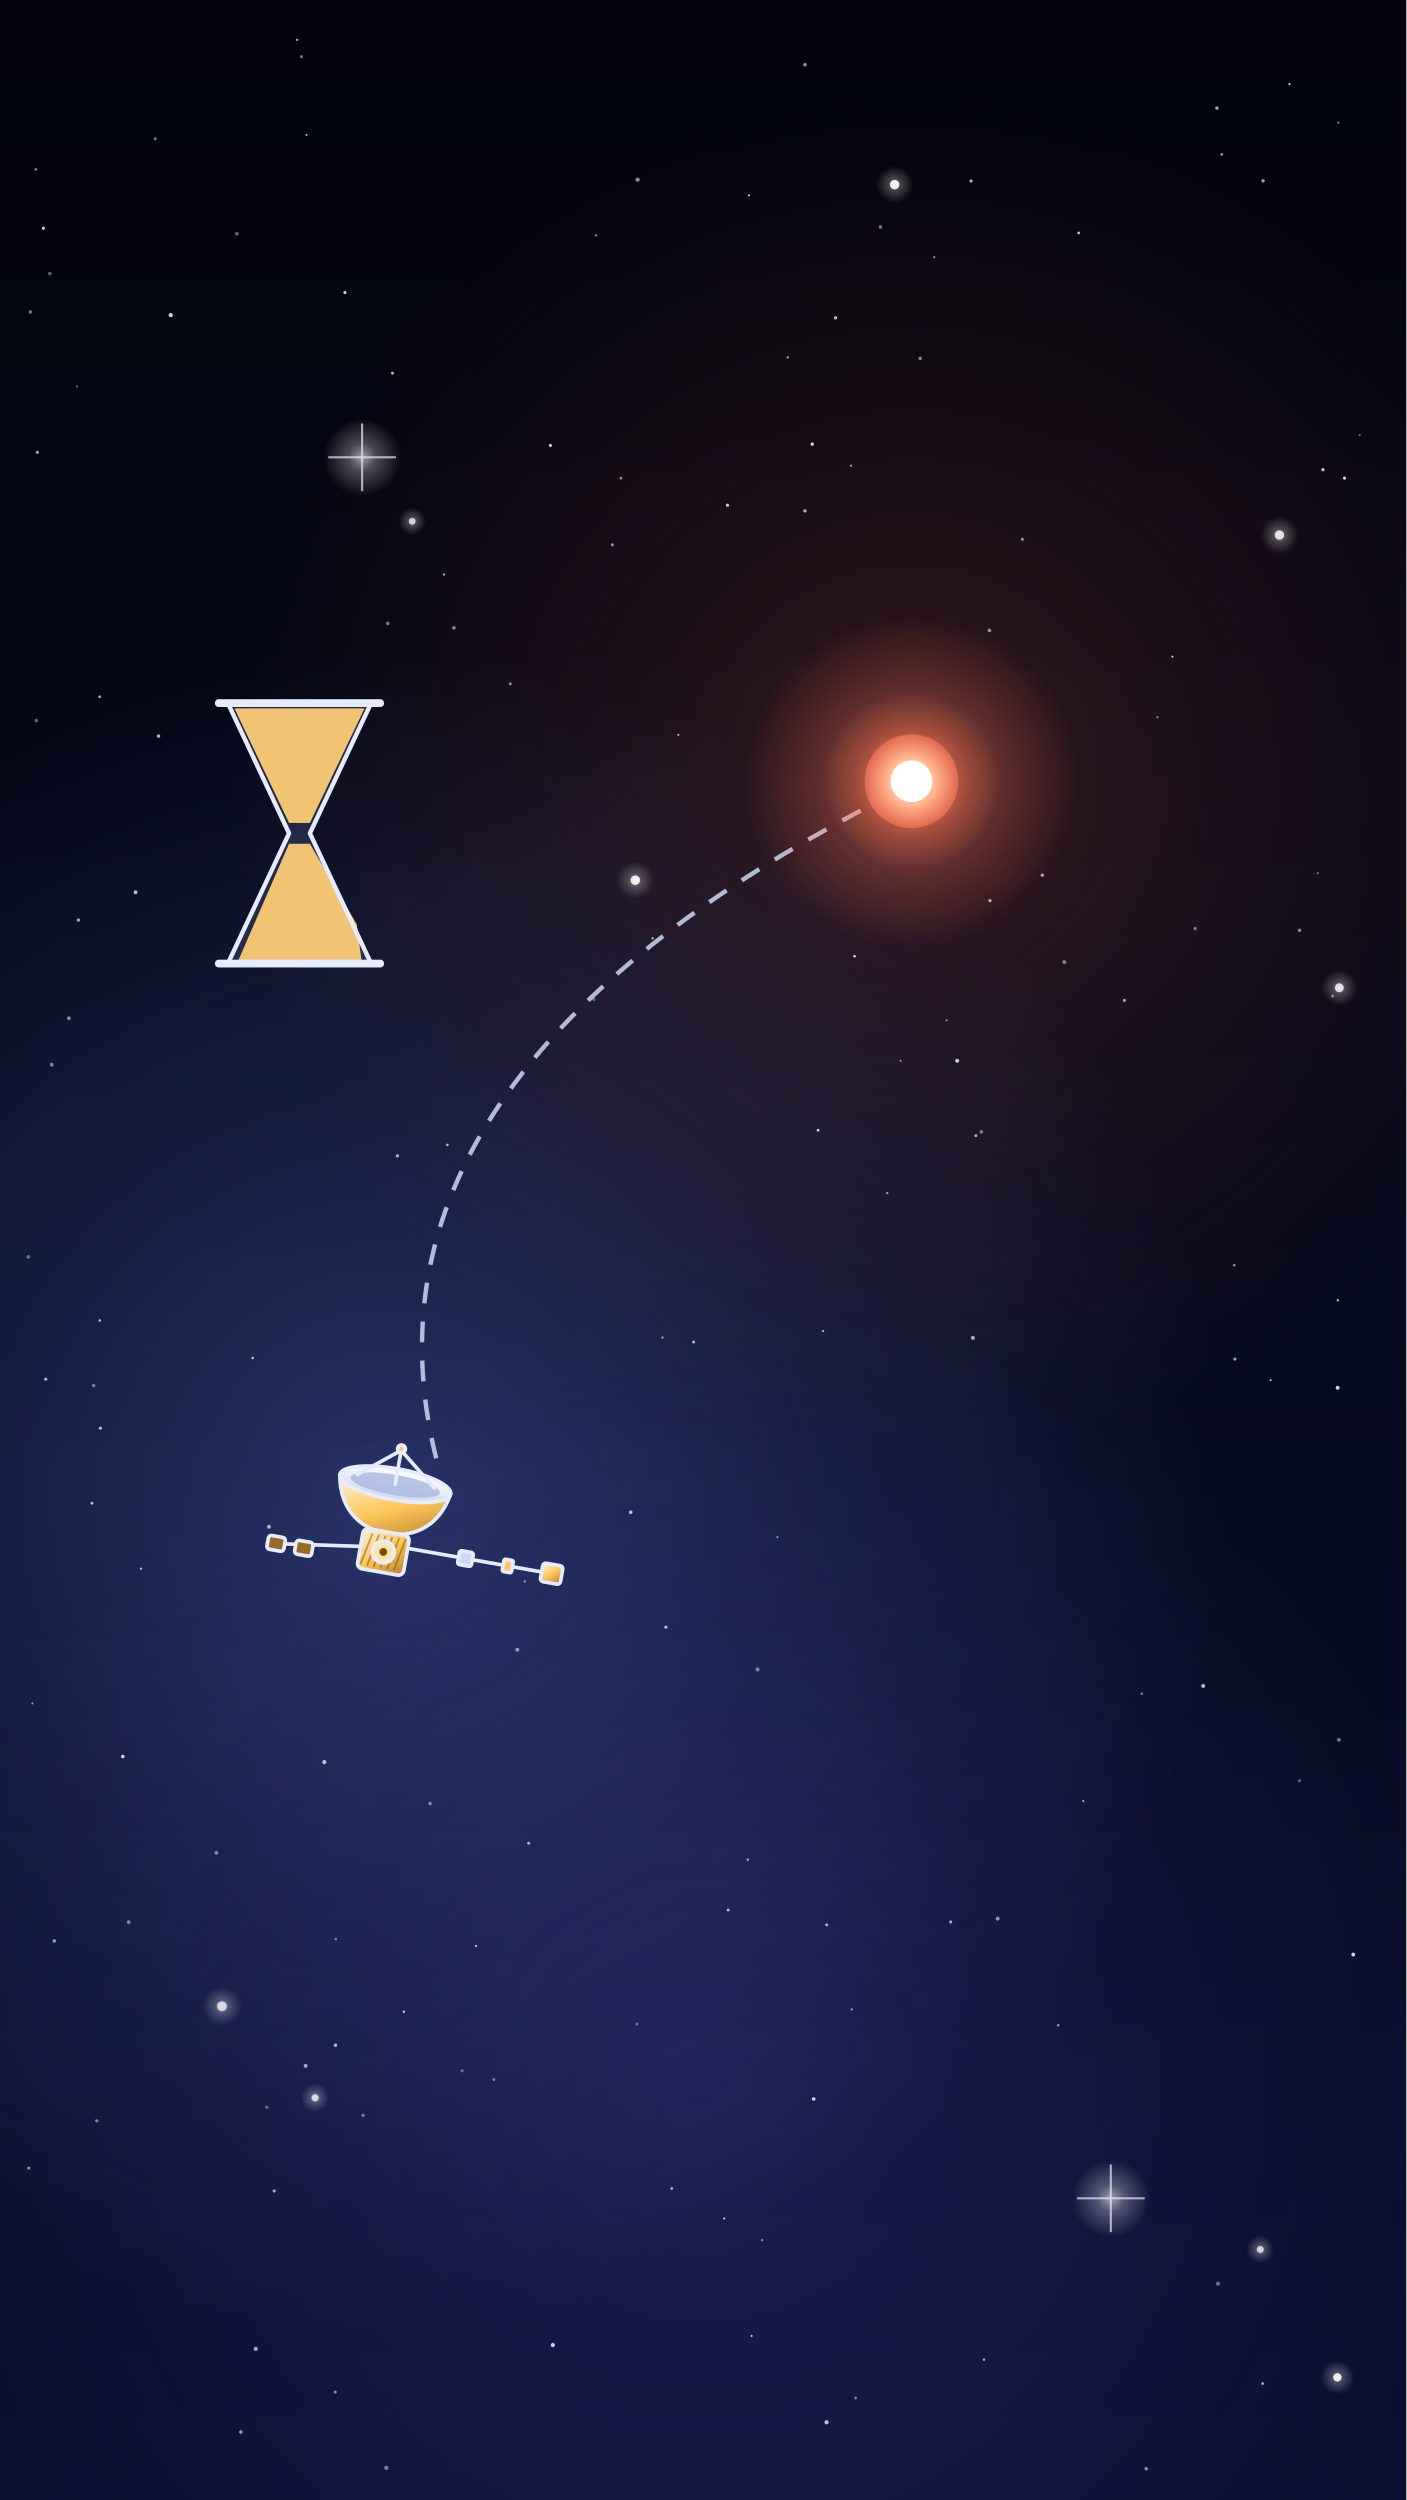
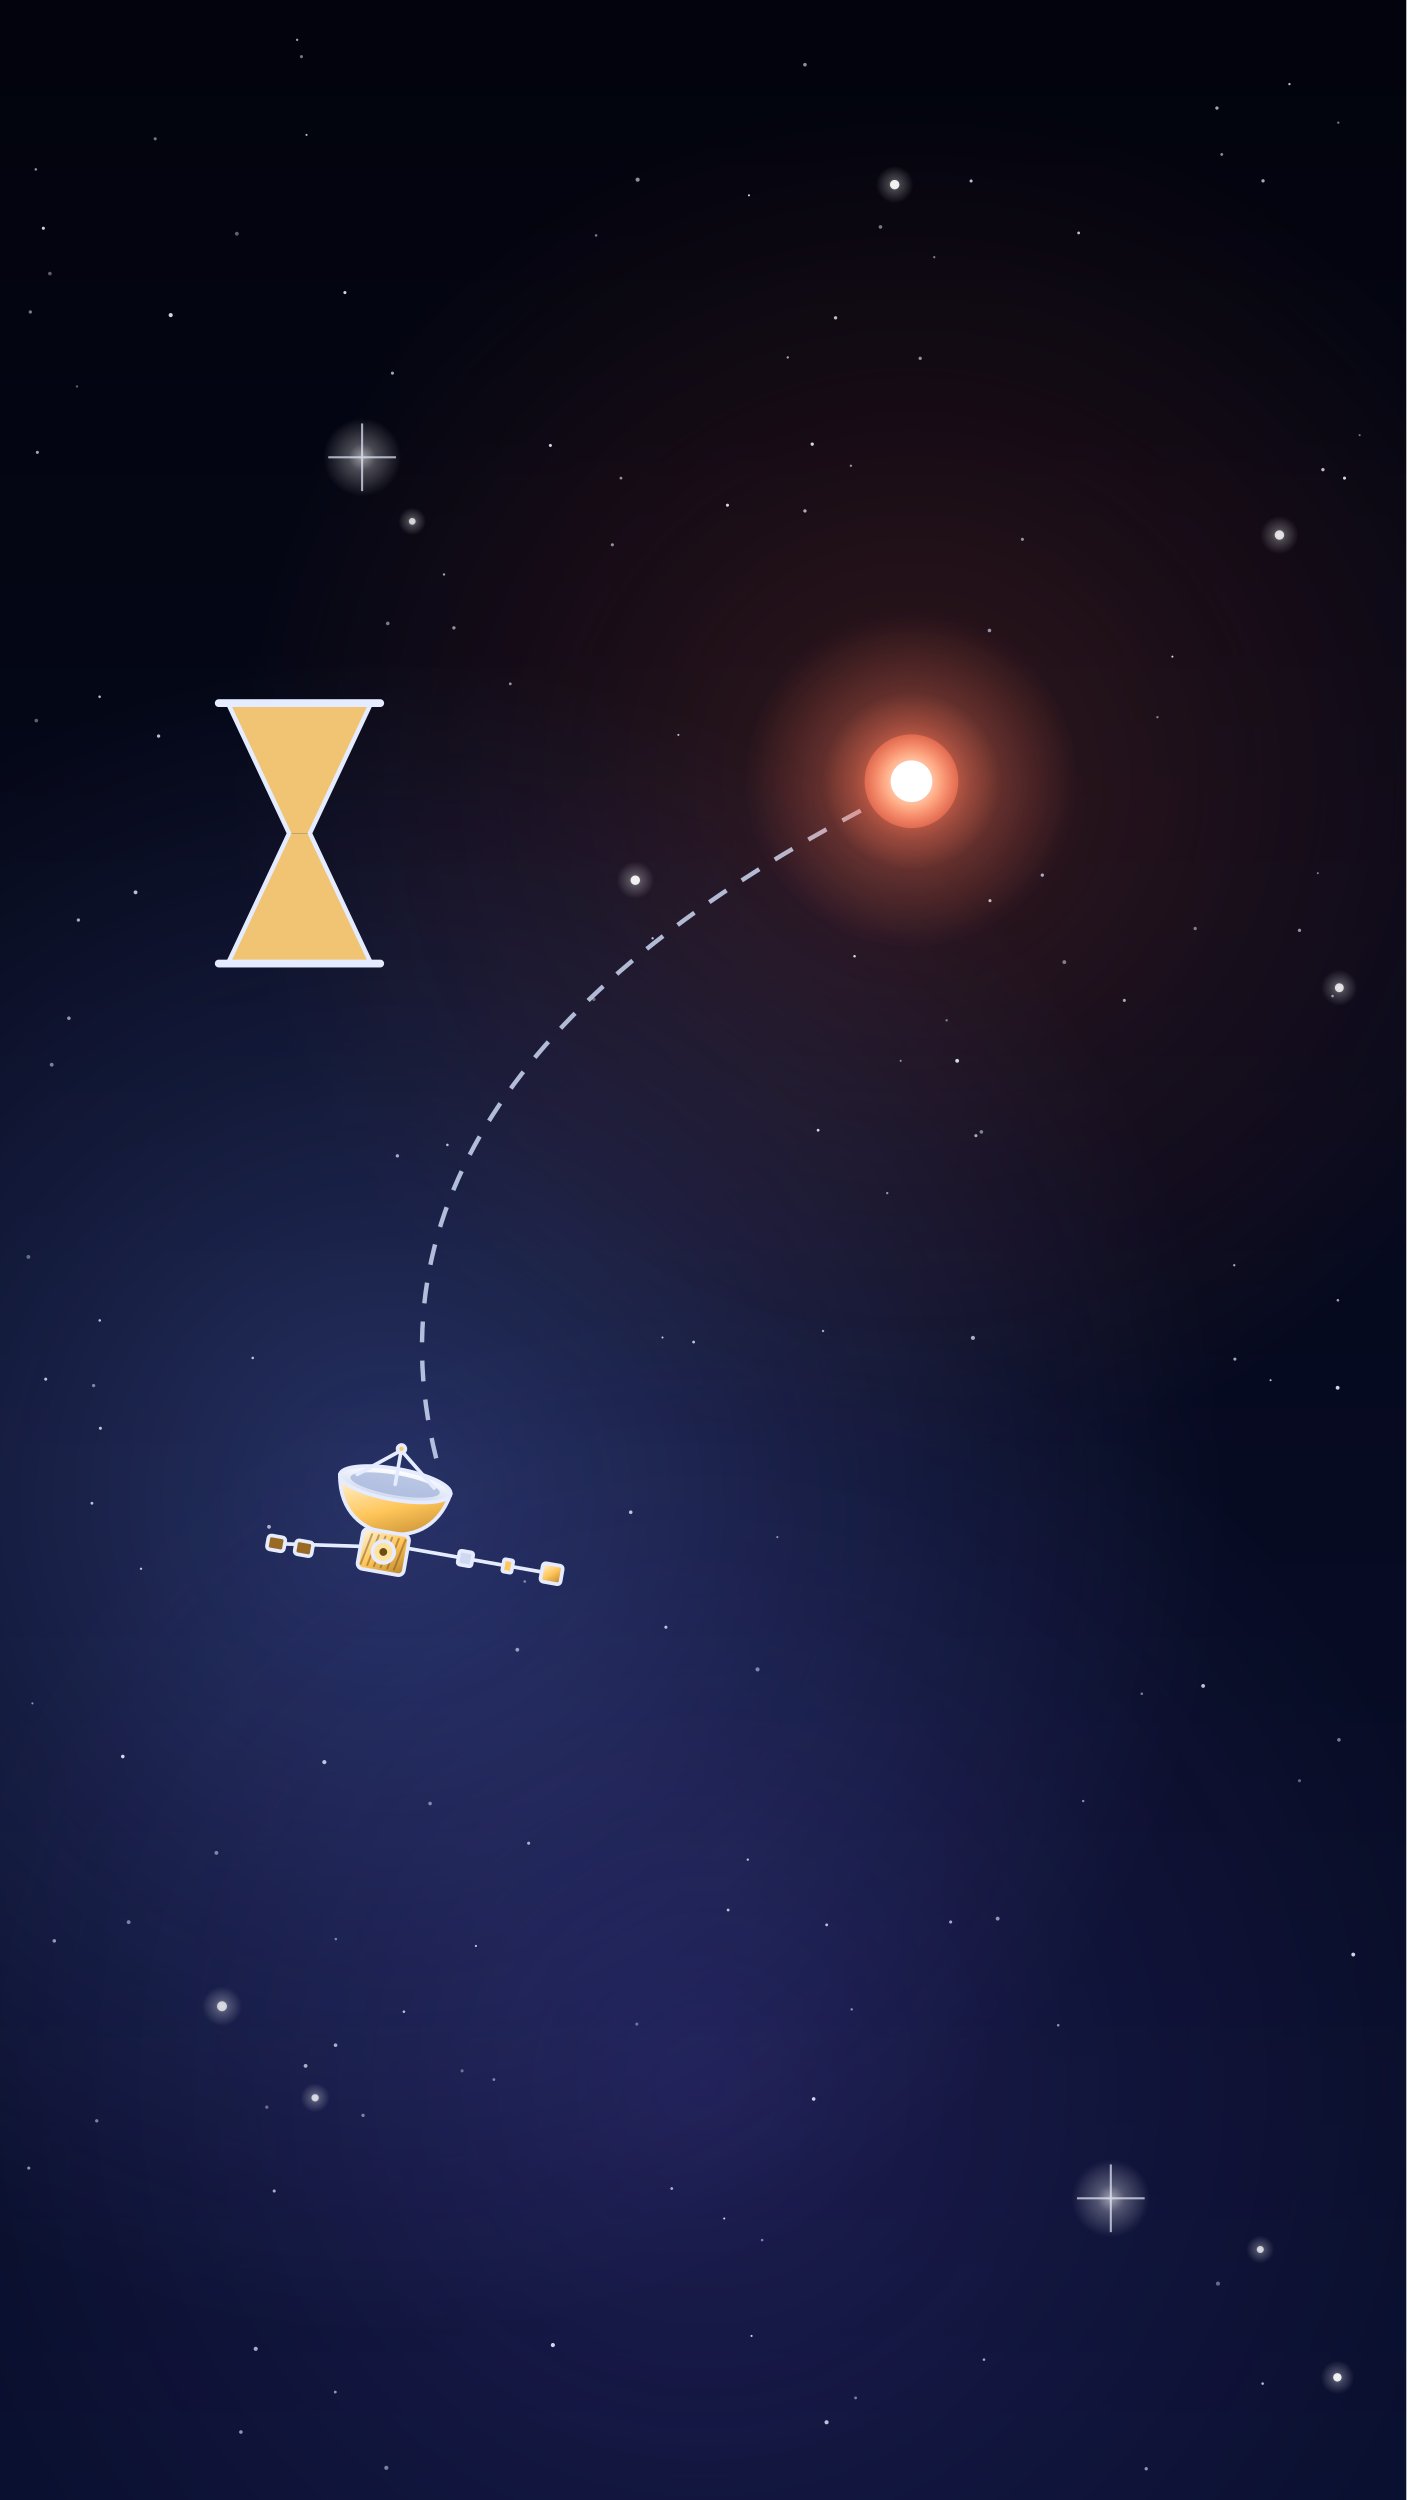
<svg xmlns="http://www.w3.org/2000/svg" viewBox="0 0 1080 1920" width="1080" height="1920">
  <defs>
    <linearGradient id="bgw" x1="0" y1="0" x2="0" y2="1">
      <stop offset="0" stop-color="#02030c" stop-opacity="1" />
      <stop offset="1" stop-color="#0a1030" stop-opacity="1" />
    </linearGradient>
    <radialGradient id="gl_s" cx="0.5" cy="0.5" r="0.5">
      <stop offset="0" stop-color="#fff" stop-opacity="1" />
      <stop offset="0.35" stop-color="#fff" stop-opacity="0.45" />
      <stop offset="1" stop-color="#fff" stop-opacity="0" />
    </radialGradient>
    <radialGradient id="nb0" cx="0.5" cy="0.5" r="0.5">
      <stop offset="0" stop-color="#a8402a" stop-opacity="1" />
      <stop offset="0.5" stop-color="#a8402a" stop-opacity="0.45" />
      <stop offset="1" stop-color="#a8402a" stop-opacity="0" />
    </radialGradient>
    <radialGradient id="nb1" cx="0.5" cy="0.5" r="0.5">
      <stop offset="0" stop-color="#6f8cff" stop-opacity="1" />
      <stop offset="0.5" stop-color="#6f8cff" stop-opacity="0.45" />
      <stop offset="1" stop-color="#6f8cff" stop-opacity="0" />
    </radialGradient>
    <radialGradient id="nb2" cx="0.5" cy="0.5" r="0.5">
      <stop offset="0" stop-color="#7a62ff" stop-opacity="1" />
      <stop offset="0.5" stop-color="#7a62ff" stop-opacity="0.45" />
      <stop offset="1" stop-color="#7a62ff" stop-opacity="0" />
    </radialGradient>
    <radialGradient id="s9o" cx="0.5" cy="0.5" r="0.5">
      <stop offset="0" stop-color="#ff7a5a" stop-opacity="1" />
      <stop offset="0.35" stop-color="#ff7a5a" stop-opacity="0.45" />
      <stop offset="1" stop-color="#ff7a5a" stop-opacity="0" />
    </radialGradient>
    <radialGradient id="s9c" cx="0.5" cy="0.5" r="0.5">
      <stop offset="0" stop-color="#ffffff" stop-opacity="1" />
      <stop offset="0.55" stop-color="#ffb08a" stop-opacity="1" />
      <stop offset="1" stop-color="#ff7a5a" stop-opacity="0.6" />
    </radialGradient>
    <linearGradient id="v9g" x1="0" y1="0" x2="1" y2="1">
      <stop offset="0" stop-color="#fff6dc" stop-opacity="1" />
      <stop offset="0.5" stop-color="#ffc65a" stop-opacity="1" />
      <stop offset="1" stop-color="#b9822a" stop-opacity="1" />
    </linearGradient>
    <linearGradient id="v9d" x1="0" y1="0" x2="0" y2="1">
      <stop offset="0" stop-color="#ffffff" stop-opacity="1" />
      <stop offset="1" stop-color="#cfd8f0" stop-opacity="1" />
    </linearGradient>
  </defs>
  <rect width="1080" height="1920" fill="url(#bgw)" />
  <g id="mv-drift-nebula">
    <circle cx="700" cy="600" r="520" fill="url(#nb0)" opacity="0.28" />
  </g>
  <circle cx="300" cy="1150" r="640" fill="url(#nb1)" opacity="0.3" />
  <circle cx="540" cy="1600" r="600" fill="url(#nb2)" opacity="0.18" />
  <g>
    <circle cx="501.2" cy="720.6" r="0.9" fill="#e6ecff" opacity="0.8" />
    <circle cx="21.8" cy="965.3" r="1.5" fill="#e6ecff" opacity="0.4" />
    <circle cx="597" cy="1180.5" r="0.8" fill="#e6ecff" opacity="0.6" />
    <circle cx="753.7" cy="869.3" r="1.4" fill="#e6ecff" opacity="0.5" />
    <circle cx="264.9" cy="224.7" r="1.2" fill="#e6ecff" opacity="0.9" />
    <circle cx="634.9" cy="1478.3" r="1.1" fill="#e6ecff" opacity="0.8" />
    <circle cx="121.8" cy="565.3" r="1.3" fill="#e6ecff" opacity="0.8" />
    <circle cx="457.8" cy="180.8" r="1" fill="#e6ecff" opacity="0.5" />
    <circle cx="310.2" cy="1545" r="1" fill="#e6ecff" opacity="0.8" />
    <circle cx="938.3" cy="118.6" r="1.1" fill="#e6ecff" opacity="0.6" />
    <circle cx="39.7" cy="817.7" r="1.5" fill="#e6ecff" opacity="0.5" />
    <circle cx="641.7" cy="244.1" r="1.3" fill="#e6ecff" opacity="0.8" />
    <circle cx="228.2" cy="30.6" r="0.9" fill="#e6ecff" opacity="0.7" />
    <circle cx="33.3" cy="175.3" r="1.2" fill="#e6ecff" opacity="0.9" />
    <circle cx="456.1" cy="767.5" r="1.3" fill="#e6ecff" opacity="0.4" />
    <circle cx="623.8" cy="341.1" r="1.3" fill="#e6ecff" opacity="0.9" />
    <circle cx="71.9" cy="1064.1" r="1.3" fill="#e6ecff" opacity="0.5" />
    <circle cx="296.7" cy="1895.3" r="1.6" fill="#e6ecff" opacity="0.5" />
    <circle cx="755.7" cy="1812.2" r="1" fill="#e6ecff" opacity="0.7" />
    <circle cx="60.2" cy="706.6" r="1.3" fill="#e6ecff" opacity="0.7" />
    <circle cx="828.4" cy="178.9" r="1.1" fill="#e6ecff" opacity="0.8" />
    <circle cx="628.3" cy="868" r="1.1" fill="#e6ecff" opacity="0.9" />
    <circle cx="618.2" cy="49.7" r="1.4" fill="#e6ecff" opacity="0.6" />
    <circle cx="470.3" cy="418.4" r="1.2" fill="#e6ecff" opacity="0.6" />
    <circle cx="108.3" cy="1204.8" r="0.9" fill="#e6ecff" opacity="0.8" />
    <circle cx="41.7" cy="1490.6" r="1.4" fill="#e6ecff" opacity="0.6" />
    <circle cx="759.9" cy="484.2" r="1.4" fill="#e6ecff" opacity="0.6" />
    <circle cx="257.5" cy="1837.1" r="1.1" fill="#e6ecff" opacity="0.6" />
    <circle cx="917.9" cy="713.1" r="1.3" fill="#e6ecff" opacity="0.5" />
    <circle cx="900.4" cy="504.3" r="0.8" fill="#e6ecff" opacity="0.9" />
    <circle cx="196.4" cy="1803.9" r="1.6" fill="#e6ecff" opacity="0.7" />
    <circle cx="27.5" cy="130.1" r="1" fill="#e6ecff" opacity="0.6" />
    <circle cx="657.1" cy="1841.6" r="1.1" fill="#e6ecff" opacity="0.5" />
    <circle cx="605" cy="274.5" r="0.9" fill="#e6ecff" opacity="0.7" />
    <circle cx="745.8" cy="139" r="1.2" fill="#e6ecff" opacity="0.8" />
    <circle cx="817.4" cy="738.9" r="1.5" fill="#e6ecff" opacity="0.5" />
    <circle cx="766.2" cy="1473.5" r="1.5" fill="#e6ecff" opacity="0.6" />
    <circle cx="119.2" cy="106.6" r="1.2" fill="#e6ecff" opacity="0.5" />
    <circle cx="676.2" cy="174.3" r="1.4" fill="#e6ecff" opacity="0.5" />
    <circle cx="28.7" cy="347.4" r="1.2" fill="#e6ecff" opacity="0.7" />
    <circle cx="422.7" cy="342.1" r="1.2" fill="#e6ecff" opacity="0.9" />
    <circle cx="577.2" cy="1794" r="0.8" fill="#e6ecff" opacity="0.9" />
    <circle cx="948.4" cy="1043.8" r="1.2" fill="#e6ecff" opacity="0.7" />
    <circle cx="970" cy="138.9" r="1.3" fill="#e6ecff" opacity="0.7" />
    <circle cx="330.3" cy="1385.1" r="1.4" fill="#e6ecff" opacity="0.5" />
    <circle cx="749.5" cy="872.2" r="1.2" fill="#e6ecff" opacity="0.7" />
    <circle cx="70.6" cy="1154.5" r="1.1" fill="#e6ecff" opacity="0.8" />
    <circle cx="257.7" cy="1570.7" r="1.4" fill="#e6ecff" opacity="0.7" />
    <circle cx="934.6" cy="83" r="1.3" fill="#e6ecff" opacity="0.7" />
    <circle cx="727" cy="783.6" r="0.9" fill="#e6ecff" opacity="0.5" />
    <circle cx="653.5" cy="357.7" r="0.9" fill="#e6ecff" opacity="0.6" />
    <circle cx="508.8" cy="1027.2" r="0.8" fill="#e6ecff" opacity="0.8" />
    <circle cx="365.5" cy="1494.5" r="0.8" fill="#e6ecff" opacity="0.9" />
    <circle cx="634.8" cy="1860.3" r="1.6" fill="#e6ecff" opacity="0.8" />
    <circle cx="257.9" cy="1489.2" r="1" fill="#e6ecff" opacity="0.5" />
    <circle cx="131.1" cy="242" r="1.6" fill="#e6ecff" opacity="0.9" />
    <circle cx="406" cy="1415.6" r="1.2" fill="#e6ecff" opacity="0.7" />
    <circle cx="403" cy="1214.6" r="1" fill="#e6ecff" opacity="0.5" />
    <circle cx="558.7" cy="388" r="1.2" fill="#e6ecff" opacity="0.9" />
    <circle cx="38.3" cy="210.1" r="1.4" fill="#e6ecff" opacity="0.4" />
    <circle cx="278.8" cy="1624.6" r="1.3" fill="#e6ecff" opacity="0.5" />
    <circle cx="76.5" cy="535.1" r="1" fill="#e6ecff" opacity="0.8" />
    <circle cx="1039.3" cy="1501.1" r="1.5" fill="#e6ecff" opacity="0.9" />
    <circle cx="935.4" cy="1753.8" r="1.6" fill="#e6ecff" opacity="0.4" />
    <circle cx="348.6" cy="482.2" r="1.3" fill="#e6ecff" opacity="0.6" />
    <circle cx="379.3" cy="1597.1" r="1.1" fill="#e6ecff" opacity="0.5" />
    <circle cx="305.2" cy="887.7" r="1.3" fill="#e6ecff" opacity="0.7" />
    <circle cx="476.9" cy="367.2" r="1.1" fill="#e6ecff" opacity="0.6" />
    <circle cx="194.1" cy="1042.9" r="1" fill="#e6ecff" opacity="0.8" />
    <circle cx="706.7" cy="275.2" r="1.3" fill="#e6ecff" opacity="0.6" />
    <circle cx="484.4" cy="1161.4" r="1.4" fill="#e6ecff" opacity="0.8" />
    <circle cx="785.2" cy="414.2" r="1.2" fill="#e6ecff" opacity="0.6" />
    <circle cx="35.1" cy="1059.2" r="1.2" fill="#e6ecff" opacity="0.8" />
    <circle cx="354.9" cy="1590.4" r="1.2" fill="#e6ecff" opacity="0.4" />
    <circle cx="575.2" cy="150" r="0.8" fill="#e6ecff" opacity="0.9" />
    <circle cx="59.1" cy="296.8" r="0.9" fill="#e6ecff" opacity="0.4" />
    <circle cx="880.3" cy="1896" r="1.3" fill="#e6ecff" opacity="0.6" />
    <circle cx="947.9" cy="971.7" r="0.9" fill="#e6ecff" opacity="0.7" />
    <circle cx="391.9" cy="525.2" r="1.1" fill="#e6ecff" opacity="0.6" />
    <circle cx="206.6" cy="1172.6" r="1.5" fill="#e6ecff" opacity="0.7" />
    <circle cx="24.9" cy="1308.2" r="0.8" fill="#e6ecff" opacity="0.6" />
    <circle cx="924" cy="1294.8" r="1.5" fill="#e6ecff" opacity="0.8" />
    <circle cx="301.4" cy="286.6" r="1.2" fill="#e6ecff" opacity="0.7" />
    <circle cx="800.5" cy="672.1" r="1.3" fill="#e6ecff" opacity="0.7" />
    <circle cx="990.3" cy="64.6" r="0.9" fill="#e6ecff" opacity="0.8" />
    <circle cx="717.5" cy="197.5" r="0.9" fill="#e6ecff" opacity="0.5" />
    <circle cx="585.3" cy="1720.4" r="1" fill="#e6ecff" opacity="0.5" />
    <circle cx="735.1" cy="814.7" r="1.5" fill="#e6ecff" opacity="0.9" />
    <circle cx="998" cy="1367.6" r="1.2" fill="#e6ecff" opacity="0.4" />
    <circle cx="863.5" cy="768.3" r="1.2" fill="#e6ecff" opacity="0.7" />
    <circle cx="1027.3" cy="1065.8" r="1.5" fill="#e6ecff" opacity="0.9" />
    <circle cx="104.1" cy="685.3" r="1.5" fill="#e6ecff" opacity="0.8" />
    <circle cx="1032.6" cy="367.2" r="1.2" fill="#e6ecff" opacity="0.9" />
    <circle cx="581.8" cy="1282.1" r="1.6" fill="#e6ecff" opacity="0.5" />
    <circle cx="74.3" cy="1628.8" r="1.3" fill="#e6ecff" opacity="0.5" />
    <circle cx="888.9" cy="550.8" r="0.9" fill="#e6ecff" opacity="0.5" />
    <circle cx="52.9" cy="782" r="1.4" fill="#e6ecff" opacity="0.6" />
    <circle cx="1027.8" cy="94.2" r="0.9" fill="#e6ecff" opacity="0.5" />
    <circle cx="618.2" cy="392.4" r="1.3" fill="#e6ecff" opacity="0.7" />
    <circle cx="624.9" cy="1612" r="1.4" fill="#e6ecff" opacity="0.9" />
    <circle cx="1023.4" cy="765" r="1" fill="#e6ecff" opacity="0.6" />
    <circle cx="204.9" cy="1618.3" r="1.3" fill="#e6ecff" opacity="0.4" />
    <circle cx="1027.5" cy="998.6" r="1" fill="#e6ecff" opacity="0.7" />
    <circle cx="1012.1" cy="670.6" r="0.8" fill="#e6ecff" opacity="0.5" />
    <circle cx="76.6" cy="1014.1" r="1" fill="#e6ecff" opacity="0.8" />
    <circle cx="231.5" cy="43.5" r="1.2" fill="#e6ecff" opacity="0.5" />
    <circle cx="341" cy="441.2" r="0.9" fill="#e6ecff" opacity="0.7" />
    <circle cx="998" cy="714.5" r="1.3" fill="#e6ecff" opacity="0.6" />
    <circle cx="975.8" cy="1060" r="0.8" fill="#e6ecff" opacity="0.8" />
    <circle cx="235.4" cy="103.6" r="0.8" fill="#e6ecff" opacity="0.8" />
    <circle cx="760.3" cy="691.7" r="1.2" fill="#e6ecff" opacity="0.8" />
    <circle cx="94.3" cy="1349" r="1.4" fill="#e6ecff" opacity="0.9" />
    <circle cx="77.1" cy="1096.9" r="1.2" fill="#e6ecff" opacity="0.8" />
    <circle cx="397.3" cy="1267" r="1.5" fill="#e6ecff" opacity="0.6" />
    <circle cx="556.2" cy="1703.8" r="0.8" fill="#e6ecff" opacity="0.9" />
    <circle cx="343.6" cy="879.3" r="1" fill="#e6ecff" opacity="0.8" />
    <circle cx="574.3" cy="1428.2" r="0.9" fill="#e6ecff" opacity="0.8" />
    <circle cx="876.9" cy="1300.8" r="1" fill="#e6ecff" opacity="0.5" />
    <circle cx="489.7" cy="138" r="1.6" fill="#e6ecff" opacity="0.6" />
    <circle cx="1016" cy="360.7" r="1.3" fill="#e6ecff" opacity="0.8" />
    <circle cx="691.7" cy="814.7" r="0.8" fill="#e6ecff" opacity="0.6" />
    <circle cx="424.6" cy="1801" r="1.6" fill="#e6ecff" opacity="0.9" />
    <circle cx="1044.2" cy="334.2" r="0.8" fill="#e6ecff" opacity="0.5" />
    <circle cx="23.3" cy="239.6" r="1.3" fill="#e6ecff" opacity="0.5" />
    <circle cx="656.3" cy="734.4" r="1" fill="#e6ecff" opacity="0.9" />
    <circle cx="210.6" cy="1682.7" r="1.2" fill="#e6ecff" opacity="0.7" />
    <circle cx="166.2" cy="1423" r="1.5" fill="#e6ecff" opacity="0.5" />
    <circle cx="511.4" cy="1249.7" r="1.2" fill="#e6ecff" opacity="0.8" />
    <circle cx="730.1" cy="1476.1" r="1.2" fill="#e6ecff" opacity="0.7" />
    <circle cx="681.4" cy="916.3" r="0.9" fill="#e6ecff" opacity="0.6" />
    <circle cx="831.9" cy="1383.2" r="0.9" fill="#e6ecff" opacity="0.6" />
    <circle cx="632.1" cy="1022.2" r="0.9" fill="#e6ecff" opacity="0.7" />
    <circle cx="747.2" cy="1027.5" r="1.6" fill="#e6ecff" opacity="0.7" />
    <circle cx="27.9" cy="553.4" r="1.4" fill="#e6ecff" opacity="0.4" />
    <circle cx="1028.3" cy="1336.2" r="1.4" fill="#e6ecff" opacity="0.5" />
    <circle cx="22.1" cy="1665.1" r="1.2" fill="#e6ecff" opacity="0.6" />
    <circle cx="559.2" cy="1466.9" r="1.1" fill="#e6ecff" opacity="0.8" />
    <circle cx="185" cy="1867.8" r="1.4" fill="#e6ecff" opacity="0.6" />
    <circle cx="515.9" cy="1680.8" r="1.1" fill="#e6ecff" opacity="0.7" />
    <circle cx="969.7" cy="1830.6" r="1" fill="#e6ecff" opacity="0.8" />
    <circle cx="654.1" cy="1543.2" r="0.9" fill="#e6ecff" opacity="0.6" />
    <circle cx="489.1" cy="1554.5" r="1.2" fill="#e6ecff" opacity="0.4" />
    <circle cx="234.7" cy="1586.6" r="1.5" fill="#e6ecff" opacity="0.7" />
    <circle cx="98.8" cy="1476.2" r="1.5" fill="#e6ecff" opacity="0.5" />
    <circle cx="521" cy="564.4" r="0.8" fill="#e6ecff" opacity="0.8" />
    <circle cx="181.9" cy="179.5" r="1.5" fill="#e6ecff" opacity="0.4" />
    <circle cx="812.7" cy="1555.4" r="1" fill="#e6ecff" opacity="0.6" />
    <circle cx="249.1" cy="1353.3" r="1.6" fill="#e6ecff" opacity="0.8" />
    <circle cx="532.7" cy="1030.7" r="1.1" fill="#e6ecff" opacity="0.8" />
    <circle cx="297.8" cy="478.8" r="1.4" fill="#e6ecff" opacity="0.5" />
  </g>
  <g id="mv-glint-s1">
    <circle cx="170.5" cy="1540.8" r="3.8" fill="#fff" opacity="0.7" />
    <circle cx="170.5" cy="1540.8" r="15.3" fill="url(#gl_s)" opacity=".5" />
    <circle cx="316.6" cy="400.4" r="2.6" fill="#fff" opacity="0.7" />
    <circle cx="316.6" cy="400.4" r="10.5" fill="url(#gl_s)" opacity=".5" />
    <circle cx="242" cy="1611.1" r="2.8" fill="#fff" opacity="0.7" />
    <circle cx="242" cy="1611.1" r="11.1" fill="url(#gl_s)" opacity=".5" />
  </g>
  <g id="mv-glint-s2">
    <circle cx="967.9" cy="1727.6" r="2.7" fill="#fff" opacity="0.7" />
    <circle cx="967.9" cy="1727.6" r="10.6" fill="url(#gl_s)" opacity=".5" />
    <circle cx="1028.6" cy="758.6" r="3.4" fill="#fff" opacity="0.8" />
    <circle cx="1028.6" cy="758.6" r="13.8" fill="url(#gl_s)" opacity=".5" />
    <circle cx="687.1" cy="141.8" r="3.6" fill="#fff" opacity="0.9" />
    <circle cx="687.1" cy="141.8" r="14.3" fill="url(#gl_s)" opacity=".5" />
  </g>
  <g id="mv-glint-s3">
    <circle cx="487.9" cy="676" r="3.6" fill="#fff" opacity="0.9" />
    <circle cx="487.9" cy="676" r="14.3" fill="url(#gl_s)" opacity=".5" />
    <circle cx="982.6" cy="410.9" r="3.6" fill="#fff" opacity="0.8" />
    <circle cx="982.6" cy="410.9" r="14.6" fill="url(#gl_s)" opacity=".5" />
    <circle cx="1027.1" cy="1825.8" r="3.2" fill="#fff" opacity="0.9" />
    <circle cx="1027.1" cy="1825.8" r="12.9" fill="url(#gl_s)" opacity=".5" />
  </g>
  <g>
    <circle cx="278.1" cy="351.2" r="30" fill="url(#gl_s)" opacity=".6" />
    <path d="M252.1 351.2H304.1 M278.1 325.2V377.2" stroke="#e6ecff" stroke-width="1.6" opacity=".7" />
    <circle cx="853.1" cy="1688.3" r="30" fill="url(#gl_s)" opacity=".6" />
    <path d="M827.1 1688.3H879.1 M853.1 1662.3V1714.3" stroke="#e6ecff" stroke-width="1.6" opacity=".7" />
  </g>
  <g id="mv-dash-route" fill="none" stroke="#d6e4ff" stroke-width="3.4" stroke-dasharray="16 14" opacity=".8">
    <path d="M335 1120 C280 900 440 740 662 622" />
  </g>
  <g id="mv-flip-hourglass" data-pivot="230 640" data-deg="180" data-delay="0.3" data-dur="0.9">
-     <g id="mv-fill-sandA" data-pivot="230 650" data-from="1" data-to="0" data-delay="1.5" data-dur="2.6">
-       <path d="M182 740 H278 L274 710 L238 648 L222 648 Z" fill="#ffc65a" />
-     </g>
-     <g id="mv-fill-sandB" data-pivot="230 544" data-from="0" data-to="1" data-delay="1.5" data-dur="2.6">
-       <path d="M180 544 H280 L238 632 L222 632 Z" fill="#ffc65a" />
+     <clipPath id="hgcs1">
+       <path d="M175 540 H285 L238 640 L285 740 H175 L222 640 L175 540 Z" />
+     </clipPath>
+     <g clip-path="url(#hgcs1)">
+       <g id="mv-fill-sandA" data-pivot="230 640" data-from="1" data-to="0" data-delay="1.5" data-dur="2.6">
+         <rect x="170" y="640" width="120" height="102" fill="#ffc65a" />
+       </g>
+     </g>
+     <g clip-path="url(#hgcs1)">
+       <g id="mv-fill-sandB" data-pivot="230 540" data-from="0" data-to="1" data-delay="1.5" data-dur="2.6">
+         <rect x="170" y="538" width="120" height="102" fill="#ffc65a" />
+       </g>
    </g>
    <g stroke="#e6ecff" stroke-width="3.4" stroke-linejoin="round">
      <path d="M175 540 H285 L238 640 L285 740 H175 L222 640 L175 540 Z" fill="#9fc0ff" fill-opacity=".15" />
      <path d="M168 540 H292 M168 740 H292" stroke-width="6" stroke-linecap="round" />
    </g>
  </g>
  <g id="mv-core-swell-proxima">
    <circle cx="700" cy="600" r="128" fill="url(#s9o)" opacity=".8" />
    <circle cx="700" cy="600" r="68" fill="url(#s9o)" />
    <circle cx="700" cy="600" r="36" fill="url(#s9c)" />
    <circle cx="700" cy="600" r="16" fill="#fff" />
  </g>
  <g transform="translate(300 1160) rotate(10) scale(0.6)" stroke="#e6ecff" stroke-width="4.7" stroke-linecap="round" stroke-linejoin="round">
    <path d="M-72 -34 C-64 14 -30 30 0 30 C30 30 64 14 72 -34 Z" fill="url(#v9g)" />
    <ellipse cx="0" cy="-34" rx="72" ry="20" fill="url(#v9d)" />
    <ellipse cx="0" cy="-33" rx="58" ry="13" fill="#9fb0d8" stroke="none" opacity=".7" />
    <path d="M-50 -38 L0 -78 M50 -38 L0 -78 M0 -34 L0 -78" fill="none" />
    <circle cx="0" cy="-80" r="5" fill="#ffc65a" />
    <rect x="-30" y="28" width="60" height="52" rx="7" fill="url(#v9g)" />
    <path d="M-26 74L-18 34M-17.3 74L-9.3 34M-8.7 74L-0.7 34M0 74L8 34M8.7 74L16.7 34M17.3 74L25.3 34" stroke="#7a531a" stroke-width="2.5" opacity="0.5" fill="none" />
    <g>
      <circle cx="0" cy="54" r="14" fill="#ffe3a0" />
      <circle cx="0" cy="54" r="5" fill="#6d4d14" stroke="none" />
    </g>
    <g>
      <path d="M30 44 L215 44" fill="none" />
      <rect x="96" y="35" width="18" height="18" rx="3" fill="#cfd8f0" />
      <rect x="154" y="36" width="12" height="16" rx="2" fill="#ffc65a" />
      <rect x="204" y="32" width="26" height="24" rx="4" fill="url(#v9g)" />
    </g>
    <path d="M-30 52 L-128 66" fill="none" />
    <rect x="-112" y="58" width="22" height="18" rx="4" fill="#9a6a24" />
    <rect x="-148" y="58" width="22" height="18" rx="4" fill="#9a6a24" />
  </g>
</svg>
